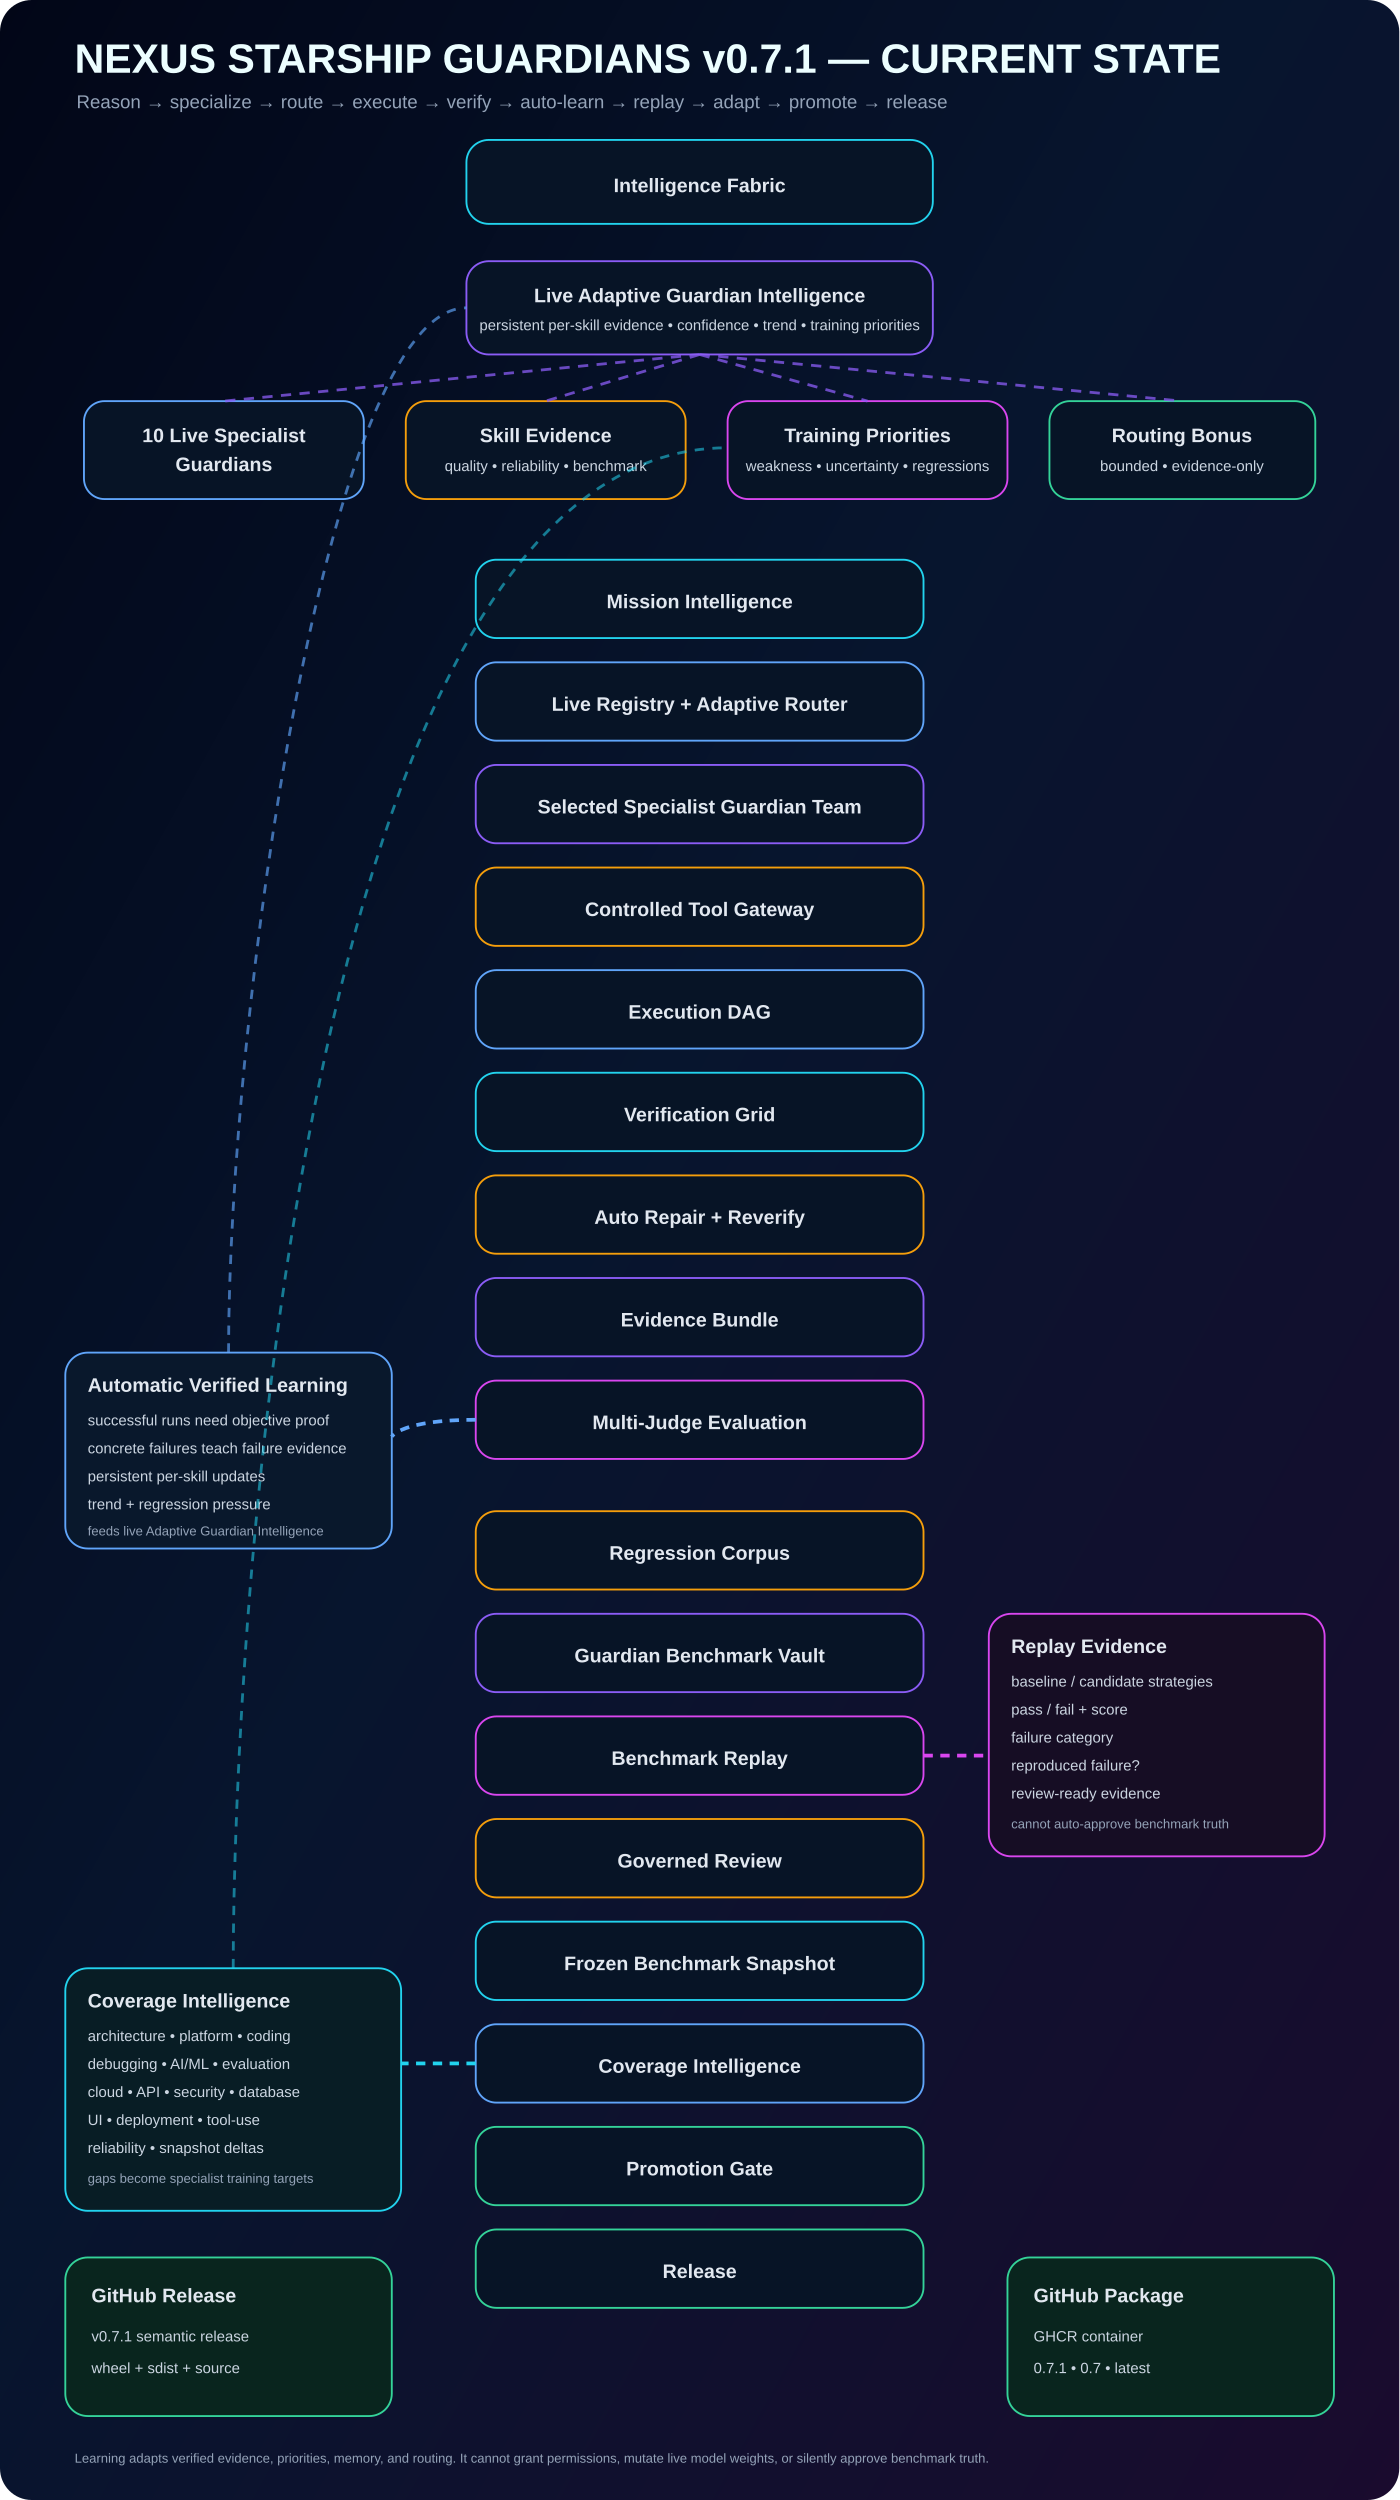
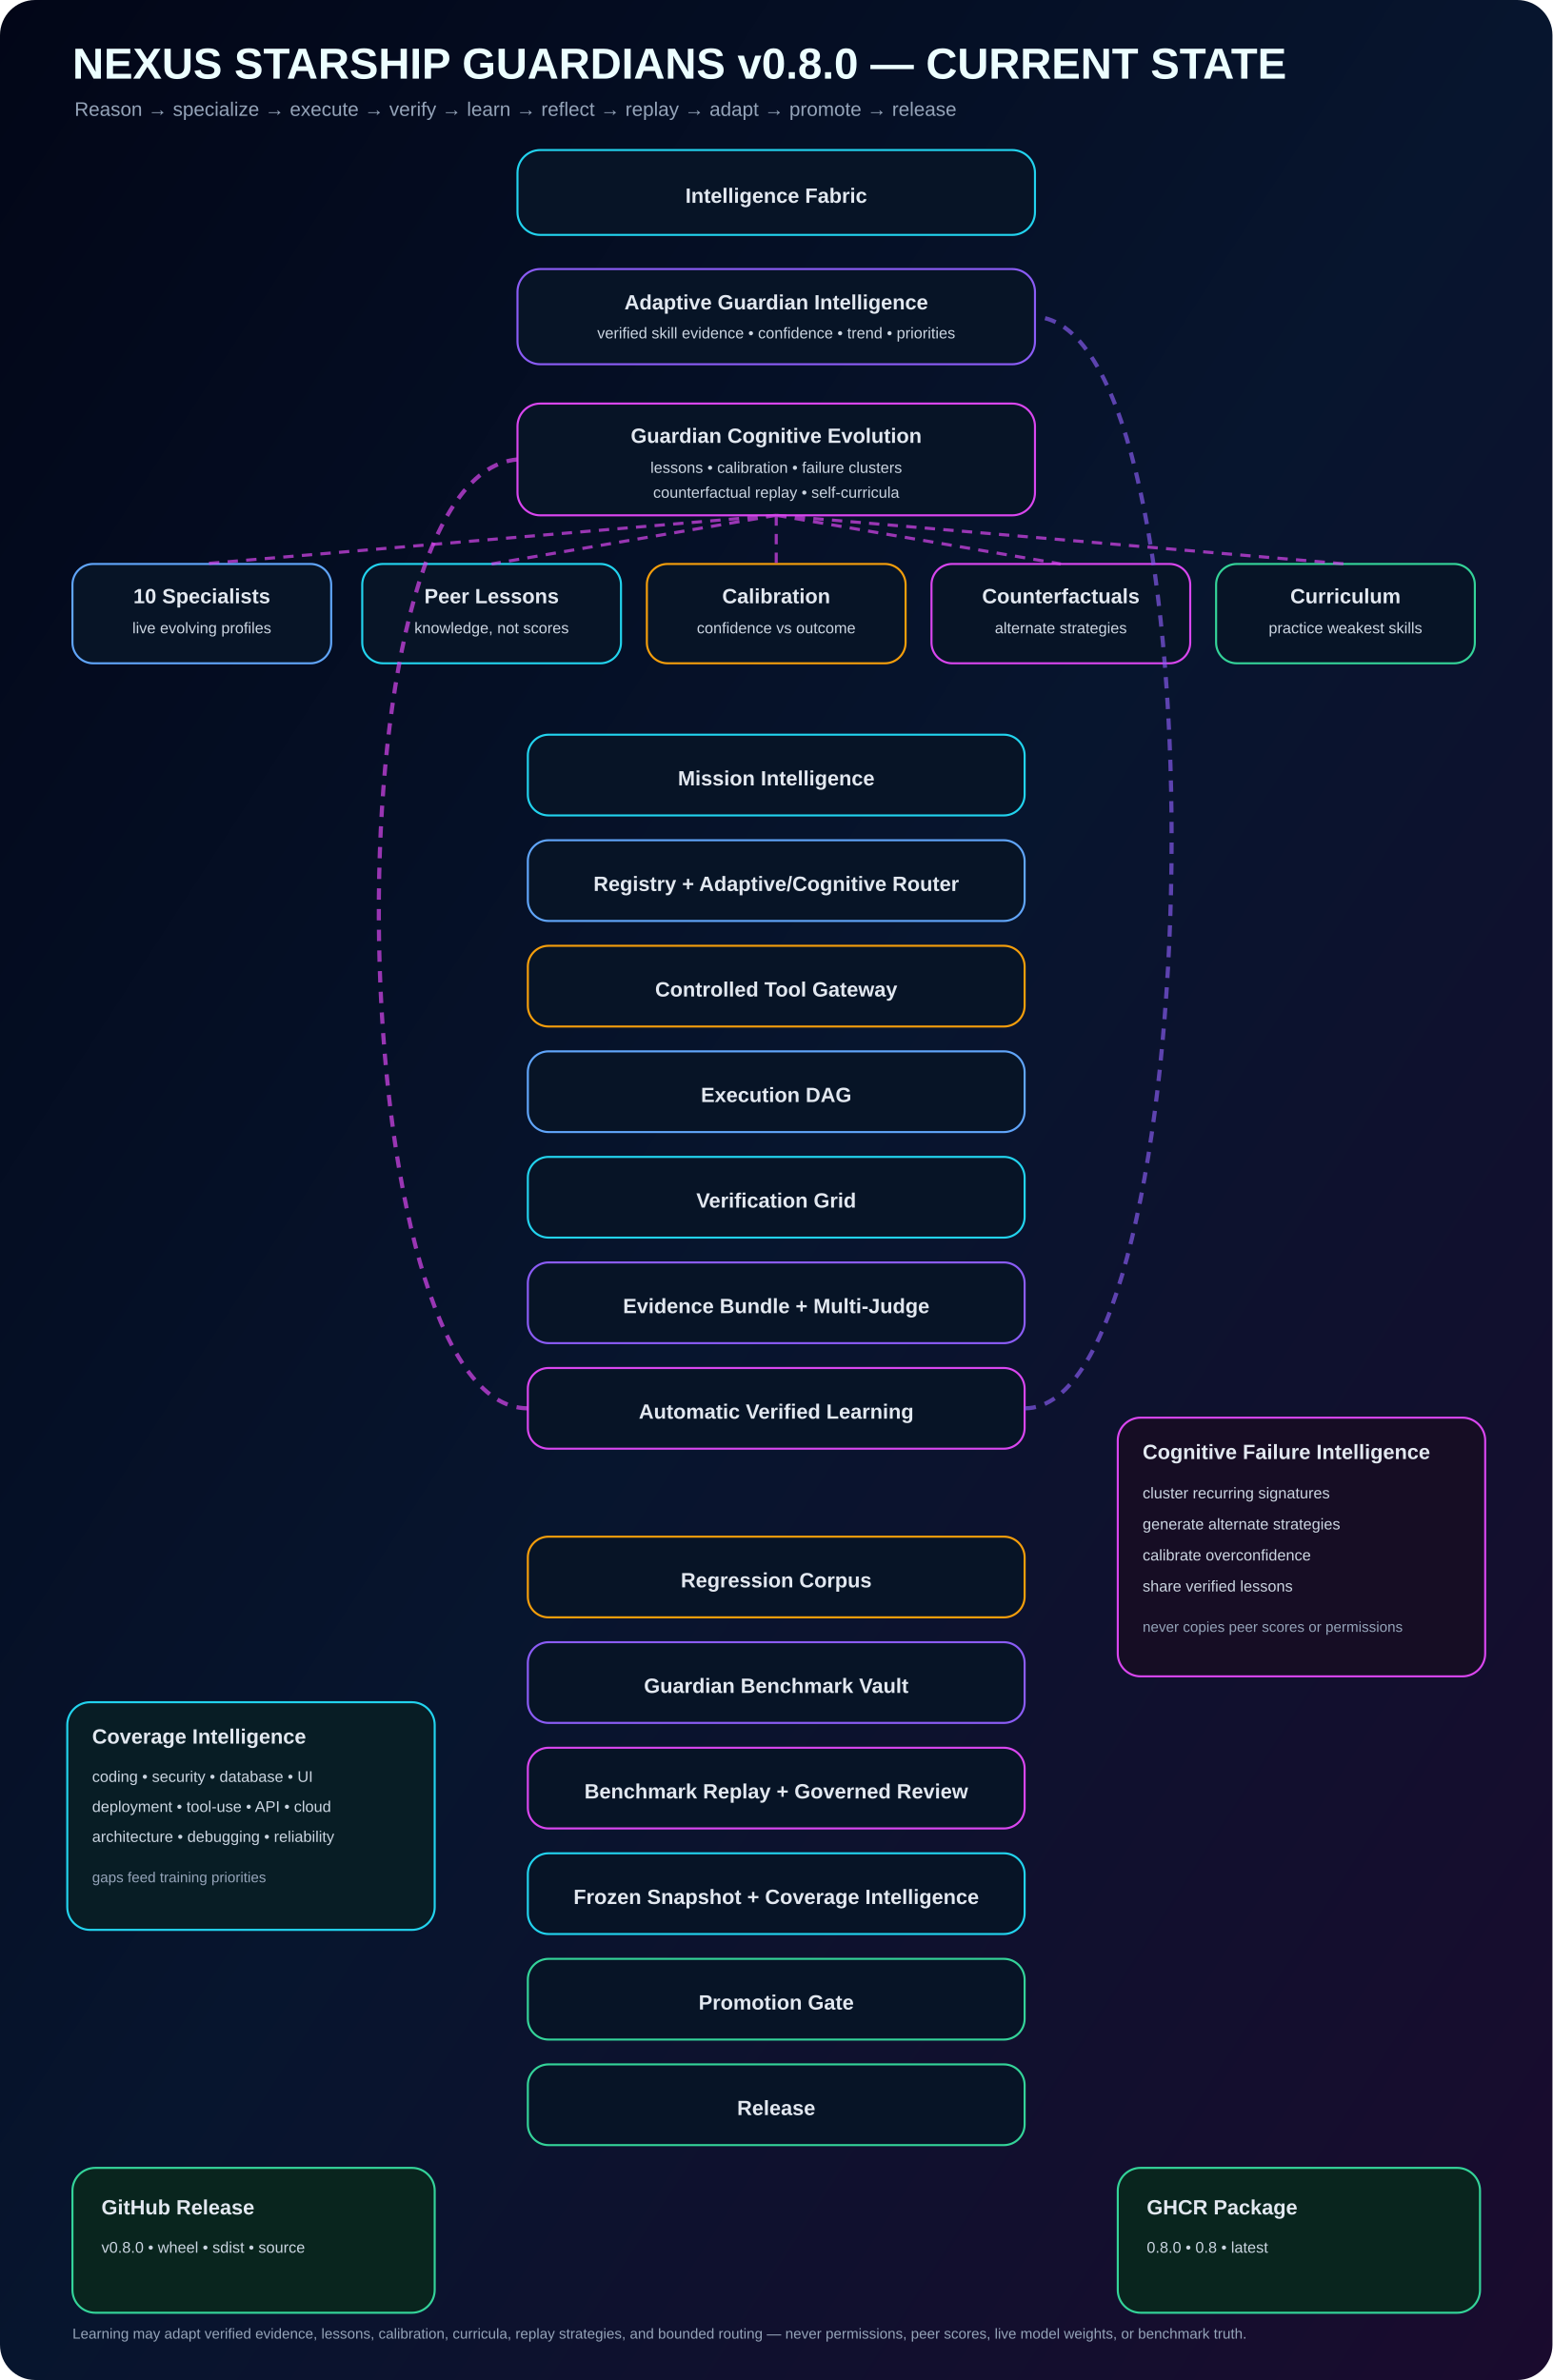
- <svg xmlns="http://www.w3.org/2000/svg" width="1500" height="2680" viewBox="0 0 1500 2680" role="img" aria-labelledby="title desc">
+ <svg xmlns="http://www.w3.org/2000/svg" width="1500" height="2300" viewBox="0 0 1500 2300" role="img" aria-labelledby="title desc">
  <defs>
    <linearGradient id="bg" x1="0" y1="0" x2="1" y2="1">
      <stop stop-color="#020617" />
-       <stop offset=".45" stop-color="#07152e" />
+       <stop offset=".5" stop-color="#07152e" />
      <stop offset="1" stop-color="#1a0b2e" />
    </linearGradient>
    <linearGradient id="flow" x1="0" y1="0" x2="0" y2="1">
      <stop stop-color="#22d3ee" />
-       <stop offset=".26" stop-color="#60a5fa" />
-       <stop offset=".52" stop-color="#8b5cf6" />
-       <stop offset=".76" stop-color="#f59e0b" />
+       <stop offset=".35" stop-color="#8b5cf6" />
+       <stop offset=".7" stop-color="#f59e0b" />
      <stop offset="1" stop-color="#34d399" />
    </linearGradient>
    <filter id="glow">
      <feGaussianBlur stdDeviation="5" result="b" />
      <feMerge>
        <feMergeNode in="b" />
        <feMergeNode in="SourceGraphic" />
      </feMerge>
    </filter>
-     <style>
-       .title{font:800 44px Arial,Helvetica,sans-serif;fill:#ecfeff}.sub{font:20px Arial,Helvetica,sans-serif;fill:#94a3b8}.label{font:700 21px Arial,Helvetica,sans-serif;fill:#e2e8f0}.small{font:16px Arial,Helvetica,sans-serif;fill:#cbd5e1}.tiny{font:14px Arial,Helvetica,sans-serif;fill:#94a3b8}.box{fill:#071426;stroke-width:2}.cyan{stroke:#22d3ee}.blue{stroke:#60a5fa}.violet{stroke:#8b5cf6}.pink{stroke:#d946ef}.amber{stroke:#f59e0b}.green{stroke:#34d399}
-     </style>
+     <style>.title{font:800 42px Arial,sans-serif;fill:#ecfeff}.sub{font:19px Arial,sans-serif;fill:#94a3b8}.label{font:700 20px Arial,sans-serif;fill:#e2e8f0}.small{font:15px Arial,sans-serif;fill:#cbd5e1}.tiny{font:14px Arial,sans-serif;fill:#94a3b8}.box{fill:#071426;stroke-width:2}.cyan{stroke:#22d3ee}.blue{stroke:#60a5fa}.violet{stroke:#8b5cf6}.pink{stroke:#d946ef}.amber{stroke:#f59e0b}.green{stroke:#34d399}</style>
  </defs>
-   <rect width="1500" height="2680" rx="34" fill="url(#bg)" />
-   <text x="80" y="78" class="title">NEXUS STARSHIP GUARDIANS v0.7.1 — CURRENT STATE</text>
-   <text x="82" y="116" class="sub">Reason → specialize → route → execute → verify → auto-learn → replay → adapt → promote → release</text>
-   <path d="M750 170 V2360" stroke="url(#flow)" stroke-width="8" stroke-dasharray="20 18" opacity=".55" filter="url(#glow)">
+   <rect width="1500" height="2300" rx="34" fill="url(#bg)" />
+   <text x="70" y="76" class="title">NEXUS STARSHIP GUARDIANS v0.8.0 — CURRENT STATE</text>
+   <text x="72" y="112" class="sub">Reason → specialize → execute → verify → learn → reflect → replay → adapt → promote → release</text>
+   <path d="M750 155 V2100" stroke="url(#flow)" stroke-width="8" stroke-dasharray="20 18" opacity=".48" filter="url(#glow)">
    <animate attributeName="stroke-dashoffset" values="0;-76" dur="2.4s" repeatCount="indefinite" />
  </path>
  <g text-anchor="middle">
-     <g transform="translate(500 150)">
-       <rect class="box cyan" width="500" height="90" rx="24" />
-       <text x="250" y="56" class="label">Intelligence Fabric</text>
+     <g transform="translate(500 145)">
+       <rect class="box cyan" width="500" height="82" rx="22" />
+       <text x="250" y="51" class="label">Intelligence Fabric</text>
    </g>
-     <g transform="translate(500 280)">
-       <rect class="box violet" width="500" height="100" rx="24" />
-       <text x="250" y="44" class="label">Live Adaptive Guardian Intelligence</text>
-       <text x="250" y="74" class="small">persistent per-skill evidence • confidence • trend • training priorities</text>
+     <g transform="translate(500 260)">
+       <rect class="box violet" width="500" height="92" rx="22" />
+       <text x="250" y="39" class="label">Adaptive Guardian Intelligence</text>
+       <text x="250" y="67" class="small">verified skill evidence • confidence • trend • priorities</text>
+     </g>
+     <g transform="translate(500 390)">
+       <rect class="box pink" width="500" height="108" rx="22" />
+       <text x="250" y="38" class="label">Guardian Cognitive Evolution</text>
+       <text x="250" y="67" class="small">lessons • calibration • failure clusters</text>
+       <text x="250" y="91" class="small">counterfactual replay • self-curricula</text>
    </g>
  </g>
  <g text-anchor="middle">
-     <g transform="translate(90 430)">
-       <rect class="box blue" width="300" height="105" rx="22" />
-       <text x="150" y="44" class="label">10 Live Specialist</text>
-       <text x="150" y="75" class="label">Guardians</text>
+     <g transform="translate(70 545)">
+       <rect class="box blue" width="250" height="96" rx="20" />
+       <text x="125" y="38" class="label">10 Specialists</text>
+       <text x="125" y="67" class="small">live evolving profiles</text>
    </g>
-     <g transform="translate(435 430)">
-       <rect class="box amber" width="300" height="105" rx="22" />
-       <text x="150" y="44" class="label">Skill Evidence</text>
-       <text x="150" y="75" class="small">quality • reliability • benchmark</text>
+     <g transform="translate(350 545)">
+       <rect class="box cyan" width="250" height="96" rx="20" />
+       <text x="125" y="38" class="label">Peer Lessons</text>
+       <text x="125" y="67" class="small">knowledge, not scores</text>
    </g>
-     <g transform="translate(780 430)">
-       <rect class="box pink" width="300" height="105" rx="22" />
-       <text x="150" y="44" class="label">Training Priorities</text>
-       <text x="150" y="75" class="small">weakness • uncertainty • regressions</text>
+     <g transform="translate(625 545)">
+       <rect class="box amber" width="250" height="96" rx="20" />
+       <text x="125" y="38" class="label">Calibration</text>
+       <text x="125" y="67" class="small">confidence vs outcome</text>
    </g>
-     <g transform="translate(1125 430)">
-       <rect class="box green" width="285" height="105" rx="22" />
-       <text x="142" y="44" class="label">Routing Bonus</text>
-       <text x="142" y="75" class="small">bounded • evidence-only</text>
+     <g transform="translate(900 545)">
+       <rect class="box pink" width="250" height="96" rx="20" />
+       <text x="125" y="38" class="label">Counterfactuals</text>
+       <text x="125" y="67" class="small">alternate strategies</text>
+     </g>
+     <g transform="translate(1175 545)">
+       <rect class="box green" width="250" height="96" rx="20" />
+       <text x="125" y="38" class="label">Curriculum</text>
+       <text x="125" y="67" class="small">practice weakest skills</text>
    </g>
  </g>
-   <path d="M750 380 L240 430 M750 380 L585 430 M750 380 L930 430 M750 380 L1267 430" fill="none" stroke="#8b5cf6" stroke-width="3" stroke-dasharray="11 9" opacity=".75">
+   <path d="M750 498 L195 545 M750 498 L475 545 M750 498 L750 545 M750 498 L1025 545 M750 498 L1300 545" fill="none" stroke="#d946ef" stroke-width="3" stroke-dasharray="10 8" opacity=".7">
    <animate attributeName="stroke-dashoffset" values="0;-40" dur="2s" repeatCount="indefinite" />
  </path>
  <g text-anchor="middle">
-     <g transform="translate(510 600)">
-       <rect class="box cyan" width="480" height="84" rx="22" />
-       <text x="240" y="52" class="label">Mission Intelligence</text>
+     <g transform="translate(510 710)">
+       <rect class="box cyan" width="480" height="78" rx="20" />
+       <text x="240" y="49" class="label">Mission Intelligence</text>
    </g>
-     <g transform="translate(510 710)">
-       <rect class="box blue" width="480" height="84" rx="22" />
-       <text x="240" y="52" class="label">Live Registry + Adaptive Router</text>
+     <g transform="translate(510 812)">
+       <rect class="box blue" width="480" height="78" rx="20" />
+       <text x="240" y="49" class="label">Registry + Adaptive/Cognitive Router</text>
    </g>
-     <g transform="translate(510 820)">
-       <rect class="box violet" width="480" height="84" rx="22" />
-       <text x="240" y="52" class="label">Selected Specialist Guardian Team</text>
+     <g transform="translate(510 914)">
+       <rect class="box amber" width="480" height="78" rx="20" />
+       <text x="240" y="49" class="label">Controlled Tool Gateway</text>
    </g>
-     <g transform="translate(510 930)">
-       <rect class="box amber" width="480" height="84" rx="22" />
-       <text x="240" y="52" class="label">Controlled Tool Gateway</text>
+     <g transform="translate(510 1016)">
+       <rect class="box blue" width="480" height="78" rx="20" />
+       <text x="240" y="49" class="label">Execution DAG</text>
    </g>
-     <g transform="translate(510 1040)">
-       <rect class="box blue" width="480" height="84" rx="22" />
-       <text x="240" y="52" class="label">Execution DAG</text>
+     <g transform="translate(510 1118)">
+       <rect class="box cyan" width="480" height="78" rx="20" />
+       <text x="240" y="49" class="label">Verification Grid</text>
    </g>
-     <g transform="translate(510 1150)">
-       <rect class="box cyan" width="480" height="84" rx="22" />
-       <text x="240" y="52" class="label">Verification Grid</text>
+     <g transform="translate(510 1220)">
+       <rect class="box violet" width="480" height="78" rx="20" />
+       <text x="240" y="49" class="label">Evidence Bundle + Multi-Judge</text>
    </g>
-     <g transform="translate(510 1260)">
-       <rect class="box amber" width="480" height="84" rx="22" />
-       <text x="240" y="52" class="label">Auto Repair + Reverify</text>
-     </g>
-     <g transform="translate(510 1370)">
-       <rect class="box violet" width="480" height="84" rx="22" />
-       <text x="240" y="52" class="label">Evidence Bundle</text>
-     </g>
-     <g transform="translate(510 1480)">
-       <rect class="box pink" width="480" height="84" rx="22" />
-       <text x="240" y="52" class="label">Multi-Judge Evaluation</text>
+     <g transform="translate(510 1322)">
+       <rect class="box pink" width="480" height="78" rx="20" />
+       <text x="240" y="49" class="label">Automatic Verified Learning</text>
    </g>
  </g>
-   <g transform="translate(70 1450)">
-     <rect width="350" height="210" rx="24" fill="#09182c" stroke="#60a5fa" stroke-width="2" />
-     <text x="24" y="42" class="label">Automatic Verified Learning</text>
-     <text x="24" y="78" class="small">successful runs need objective proof</text>
-     <text x="24" y="108" class="small">concrete failures teach failure evidence</text>
-     <text x="24" y="138" class="small">persistent per-skill updates</text>
-     <text x="24" y="168" class="small">trend + regression pressure</text>
-     <text x="24" y="196" class="tiny">feeds live Adaptive Guardian Intelligence</text>
-   </g>
-   <path d="M510 1522 C430 1522 420 1540 420 1540" fill="none" stroke="#60a5fa" stroke-width="4" stroke-dasharray="10 8">
-     <animate attributeName="stroke-dashoffset" values="0;-36" dur="1.6s" repeatCount="indefinite" />
+   <path d="M510 1361 C330 1361 310 460 500 444" fill="none" stroke="#d946ef" stroke-width="4" stroke-dasharray="11 9" opacity=".7">
+     <animate attributeName="stroke-dashoffset" values="0;-42" dur="2.1s" repeatCount="indefinite" />
  </path>
-   <path d="M245 1450 C245 1090 350 330 500 330" fill="none" stroke="#60a5fa" stroke-width="3" stroke-dasharray="10 9" opacity=".65">
-     <animate attributeName="stroke-dashoffset" values="0;-38" dur="2.2s" repeatCount="indefinite" />
+   <path d="M990 1361 C1170 1361 1185 315 1000 306" fill="none" stroke="#8b5cf6" stroke-width="4" stroke-dasharray="11 9" opacity=".65">
+     <animate attributeName="stroke-dashoffset" values="0;-42" dur="2.4s" repeatCount="indefinite" />
  </path>
  <g text-anchor="middle">
-     <g transform="translate(510 1620)">
-       <rect class="box amber" width="480" height="84" rx="22" />
-       <text x="240" y="52" class="label">Regression Corpus</text>
+     <g transform="translate(510 1485)">
+       <rect class="box amber" width="480" height="78" rx="20" />
+       <text x="240" y="49" class="label">Regression Corpus</text>
    </g>
-     <g transform="translate(510 1730)">
-       <rect class="box violet" width="480" height="84" rx="22" />
-       <text x="240" y="52" class="label">Guardian Benchmark Vault</text>
+     <g transform="translate(510 1587)">
+       <rect class="box violet" width="480" height="78" rx="20" />
+       <text x="240" y="49" class="label">Guardian Benchmark Vault</text>
    </g>
-     <g transform="translate(510 1840)">
-       <rect class="box pink" width="480" height="84" rx="22" />
-       <text x="240" y="52" class="label">Benchmark Replay</text>
+     <g transform="translate(510 1689)">
+       <rect class="box pink" width="480" height="78" rx="20" />
+       <text x="240" y="49" class="label">Benchmark Replay + Governed Review</text>
    </g>
-     <g transform="translate(510 1950)">
-       <rect class="box amber" width="480" height="84" rx="22" />
-       <text x="240" y="52" class="label">Governed Review</text>
+     <g transform="translate(510 1791)">
+       <rect class="box cyan" width="480" height="78" rx="20" />
+       <text x="240" y="49" class="label">Frozen Snapshot + Coverage Intelligence</text>
    </g>
-     <g transform="translate(510 2060)">
-       <rect class="box cyan" width="480" height="84" rx="22" />
-       <text x="240" y="52" class="label">Frozen Benchmark Snapshot</text>
+     <g transform="translate(510 1893)">
+       <rect class="box green" width="480" height="78" rx="20" />
+       <text x="240" y="49" class="label">Promotion Gate</text>
    </g>
-     <g transform="translate(510 2170)">
-       <rect class="box blue" width="480" height="84" rx="22" />
-       <text x="240" y="52" class="label">Coverage Intelligence</text>
-     </g>
-     <g transform="translate(510 2280)">
-       <rect class="box green" width="480" height="84" rx="22" />
-       <text x="240" y="52" class="label">Promotion Gate</text>
-     </g>
-     <g transform="translate(510 2390)">
-       <rect class="box green" width="480" height="84" rx="22" />
-       <text x="240" y="52" class="label">Release</text>
+     <g transform="translate(510 1995)">
+       <rect class="box green" width="480" height="78" rx="20" />
+       <text x="240" y="49" class="label">Release</text>
    </g>
  </g>
-   <g transform="translate(1060 1730)">
-     <rect width="360" height="260" rx="24" fill="#160d24" stroke="#d946ef" stroke-width="2" />
-     <text x="24" y="42" class="label">Replay Evidence</text>
-     <text x="24" y="78" class="small">baseline / candidate strategies</text>
-     <text x="24" y="108" class="small">pass / fail + score</text>
-     <text x="24" y="138" class="small">failure category</text>
-     <text x="24" y="168" class="small">reproduced failure?</text>
-     <text x="24" y="198" class="small">review-ready evidence</text>
-     <text x="24" y="230" class="tiny">cannot auto-approve benchmark truth</text>
+   <g transform="translate(65 1645)">
+     <rect width="355" height="220" rx="22" fill="#081d25" stroke="#22d3ee" stroke-width="2" />
+     <text x="24" y="40" class="label">Coverage Intelligence</text>
+     <text x="24" y="77" class="small">coding • security • database • UI</text>
+     <text x="24" y="106" class="small">deployment • tool-use • API • cloud</text>
+     <text x="24" y="135" class="small">architecture • debugging • reliability</text>
+     <text x="24" y="174" class="tiny">gaps feed training priorities</text>
  </g>
-   <path d="M990 1882 H1060" stroke="#d946ef" stroke-width="4" stroke-dasharray="10 8">
-     <animate attributeName="stroke-dashoffset" values="0;-36" dur="1.5s" repeatCount="indefinite" />
-   </path>
-   <g transform="translate(70 2110)">
-     <rect width="360" height="260" rx="24" fill="#081d25" stroke="#22d3ee" stroke-width="2" />
-     <text x="24" y="42" class="label">Coverage Intelligence</text>
-     <text x="24" y="78" class="small">architecture • platform • coding</text>
-     <text x="24" y="108" class="small">debugging • AI/ML • evaluation</text>
-     <text x="24" y="138" class="small">cloud • API • security • database</text>
-     <text x="24" y="168" class="small">UI • deployment • tool-use</text>
-     <text x="24" y="198" class="small">reliability • snapshot deltas</text>
-     <text x="24" y="230" class="tiny">gaps become specialist training targets</text>
+   <g transform="translate(1080 1370)">
+     <rect width="355" height="250" rx="22" fill="#160d24" stroke="#d946ef" stroke-width="2" />
+     <text x="24" y="40" class="label">Cognitive Failure Intelligence</text>
+     <text x="24" y="78" class="small">cluster recurring signatures</text>
+     <text x="24" y="108" class="small">generate alternate strategies</text>
+     <text x="24" y="138" class="small">calibrate overconfidence</text>
+     <text x="24" y="168" class="small">share verified lessons</text>
+     <text x="24" y="207" class="tiny">never copies peer scores or permissions</text>
  </g>
-   <path d="M510 2212 H430" stroke="#22d3ee" stroke-width="4" stroke-dasharray="10 8">
-     <animate attributeName="stroke-dashoffset" values="0;-36" dur="1.8s" repeatCount="indefinite" />
-   </path>
-   <path d="M250 2110 C250 1750 320 480 780 480" fill="none" stroke="#22d3ee" stroke-width="3" stroke-dasharray="10 9" opacity=".55">
-     <animate attributeName="stroke-dashoffset" values="0;-38" dur="2.6s" repeatCount="indefinite" />
-   </path>
-   <g transform="translate(70 2420)">
-     <rect width="350" height="170" rx="24" fill="#09251e" stroke="#34d399" stroke-width="2" />
-     <text x="28" y="48" class="label">GitHub Release</text>
-     <text x="28" y="90" class="small">v0.7.1 semantic release</text>
-     <text x="28" y="124" class="small">wheel + sdist + source</text>
+   <g transform="translate(70 2095)">
+     <rect width="350" height="140" rx="22" fill="#09251e" stroke="#34d399" stroke-width="2" />
+     <text x="28" y="45" class="label">GitHub Release</text>
+     <text x="28" y="82" class="small">v0.8.0 • wheel • sdist • source</text>
  </g>
-   <g transform="translate(1080 2420)">
-     <rect width="350" height="170" rx="24" fill="#09251e" stroke="#34d399" stroke-width="2" />
-     <text x="28" y="48" class="label">GitHub Package</text>
-     <text x="28" y="90" class="small">GHCR container</text>
-     <text x="28" y="124" class="small">0.7.1 • 0.7 • latest</text>
+   <g transform="translate(1080 2095)">
+     <rect width="350" height="140" rx="22" fill="#09251e" stroke="#34d399" stroke-width="2" />
+     <text x="28" y="45" class="label">GHCR Package</text>
+     <text x="28" y="82" class="small">0.8.0 • 0.8 • latest</text>
  </g>
-   <text x="80" y="2640" class="tiny">Learning adapts verified evidence, priorities, memory, and routing. It cannot grant permissions, mutate live model weights, or silently approve benchmark truth.</text>
+   <text x="70" y="2260" class="tiny">Learning may adapt verified evidence, lessons, calibration, curricula, replay strategies, and bounded routing — never permissions, peer scores, live model weights, or benchmark truth.</text>
</svg>
